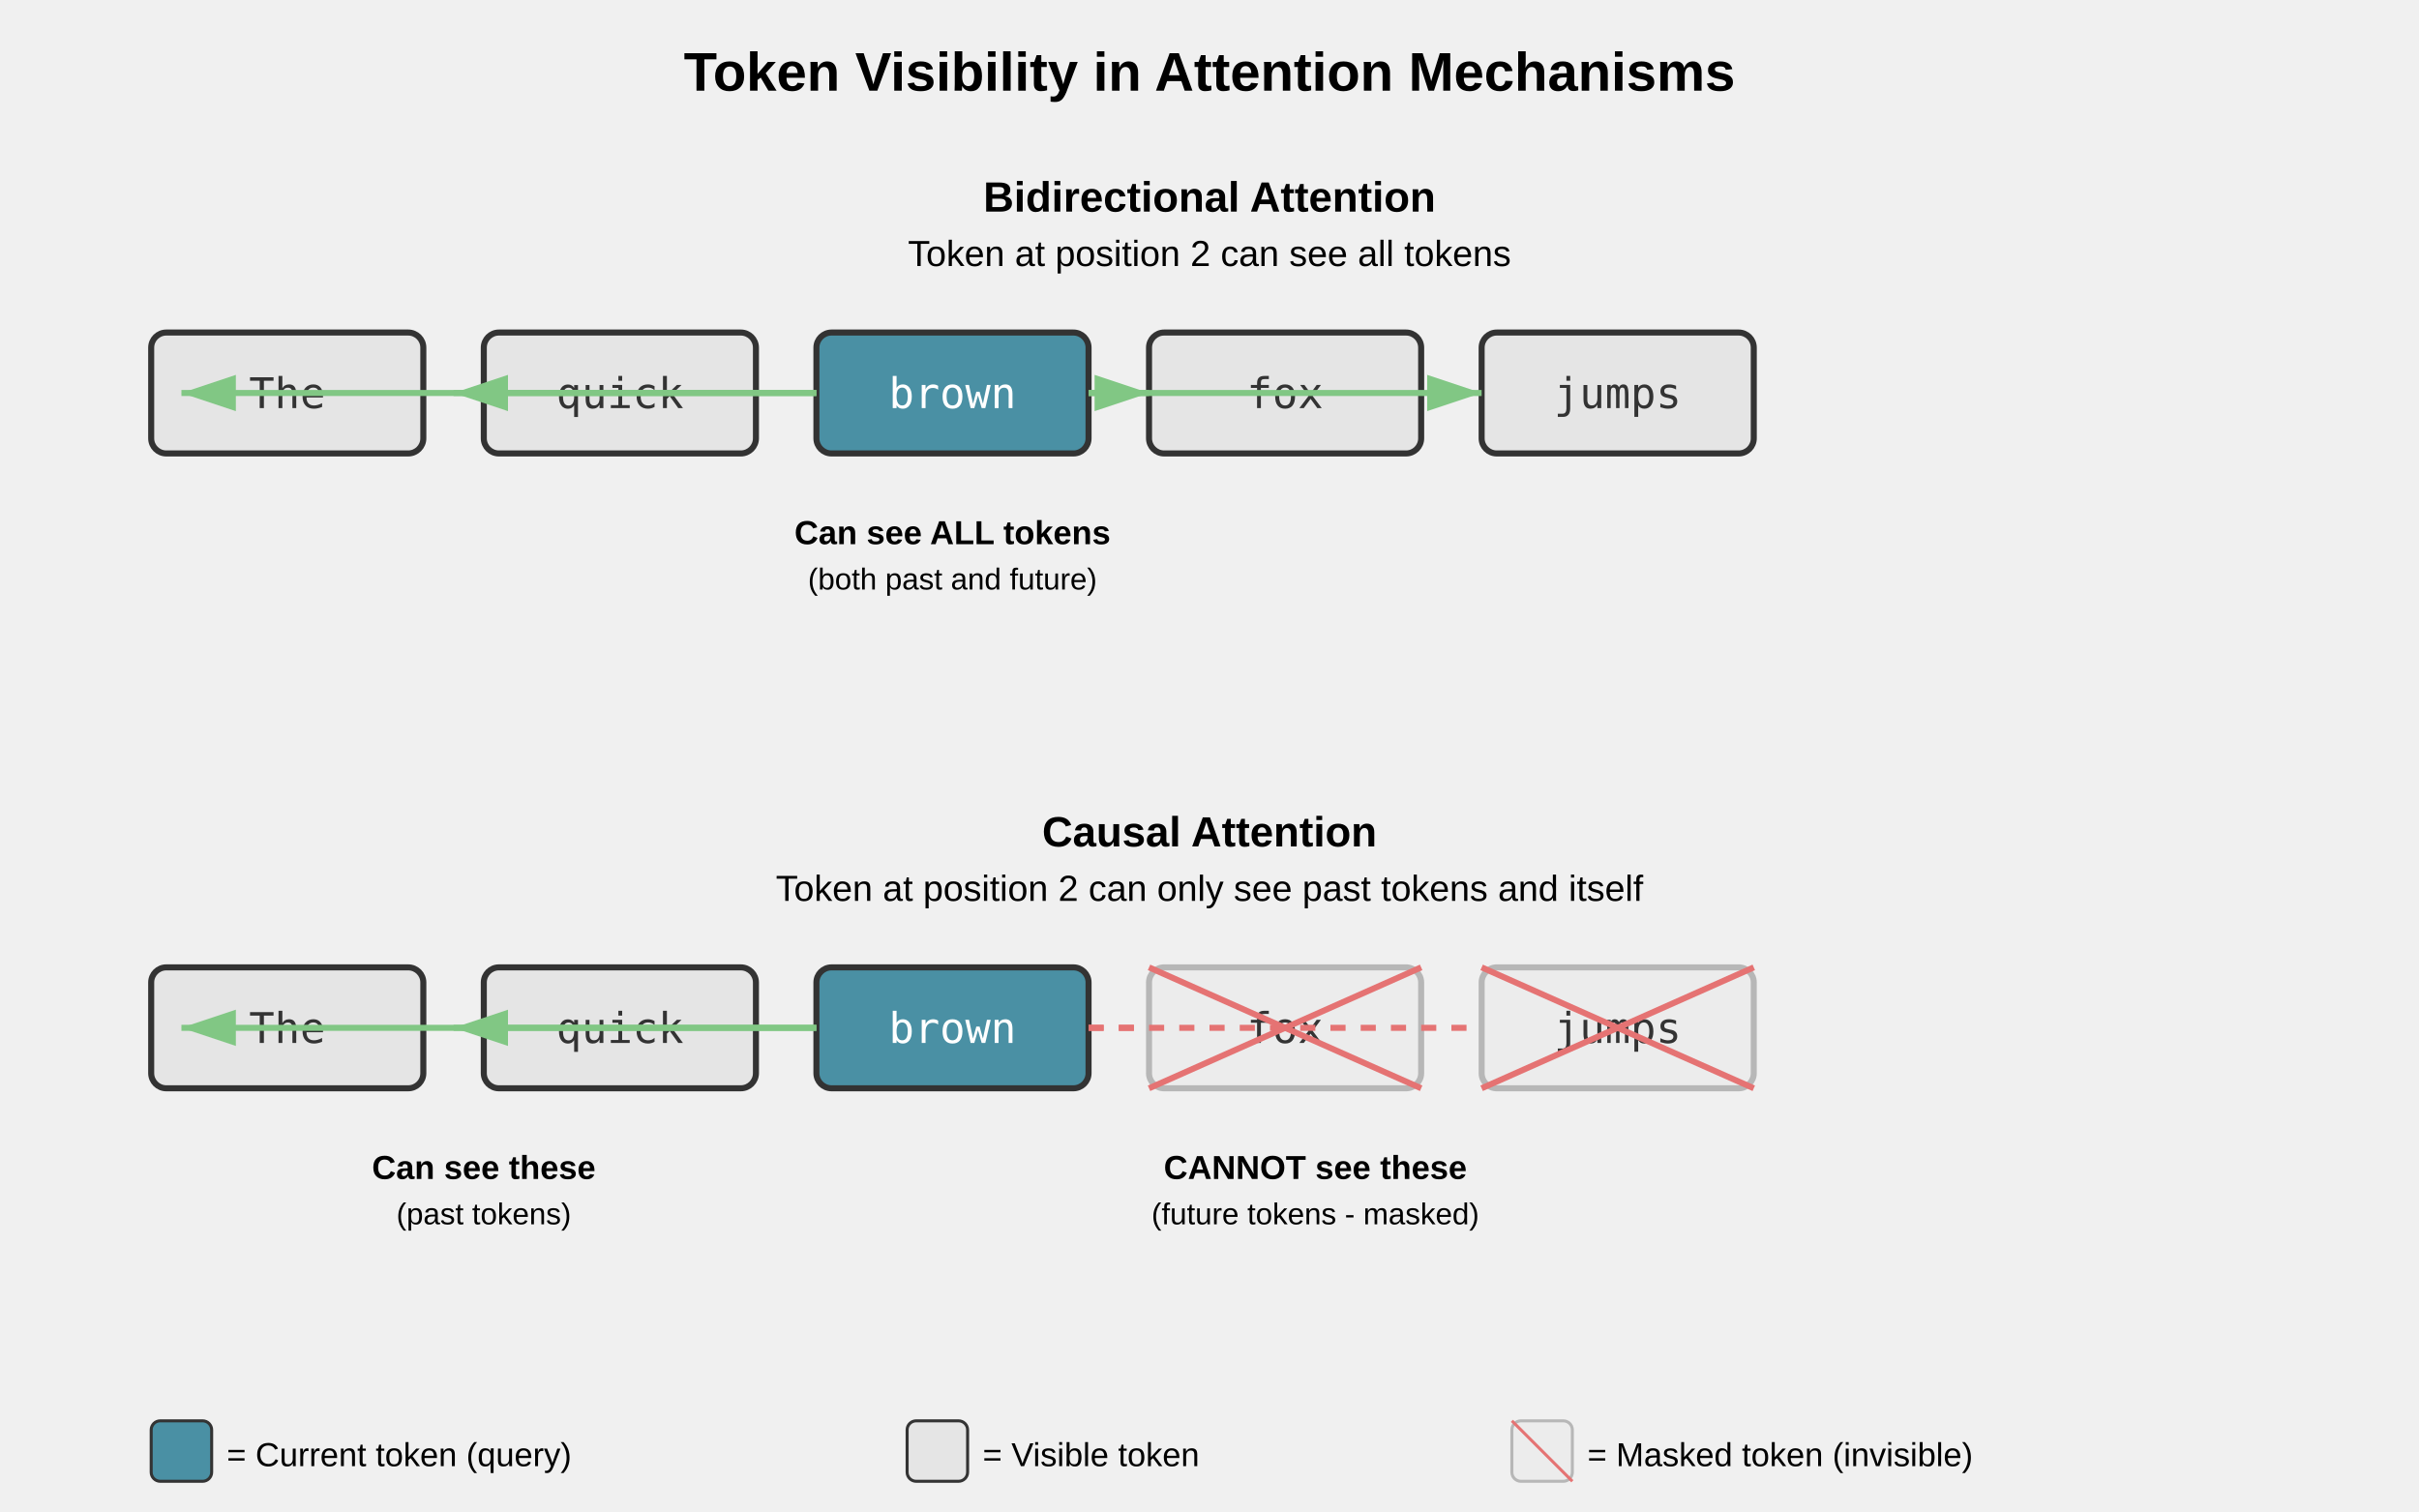
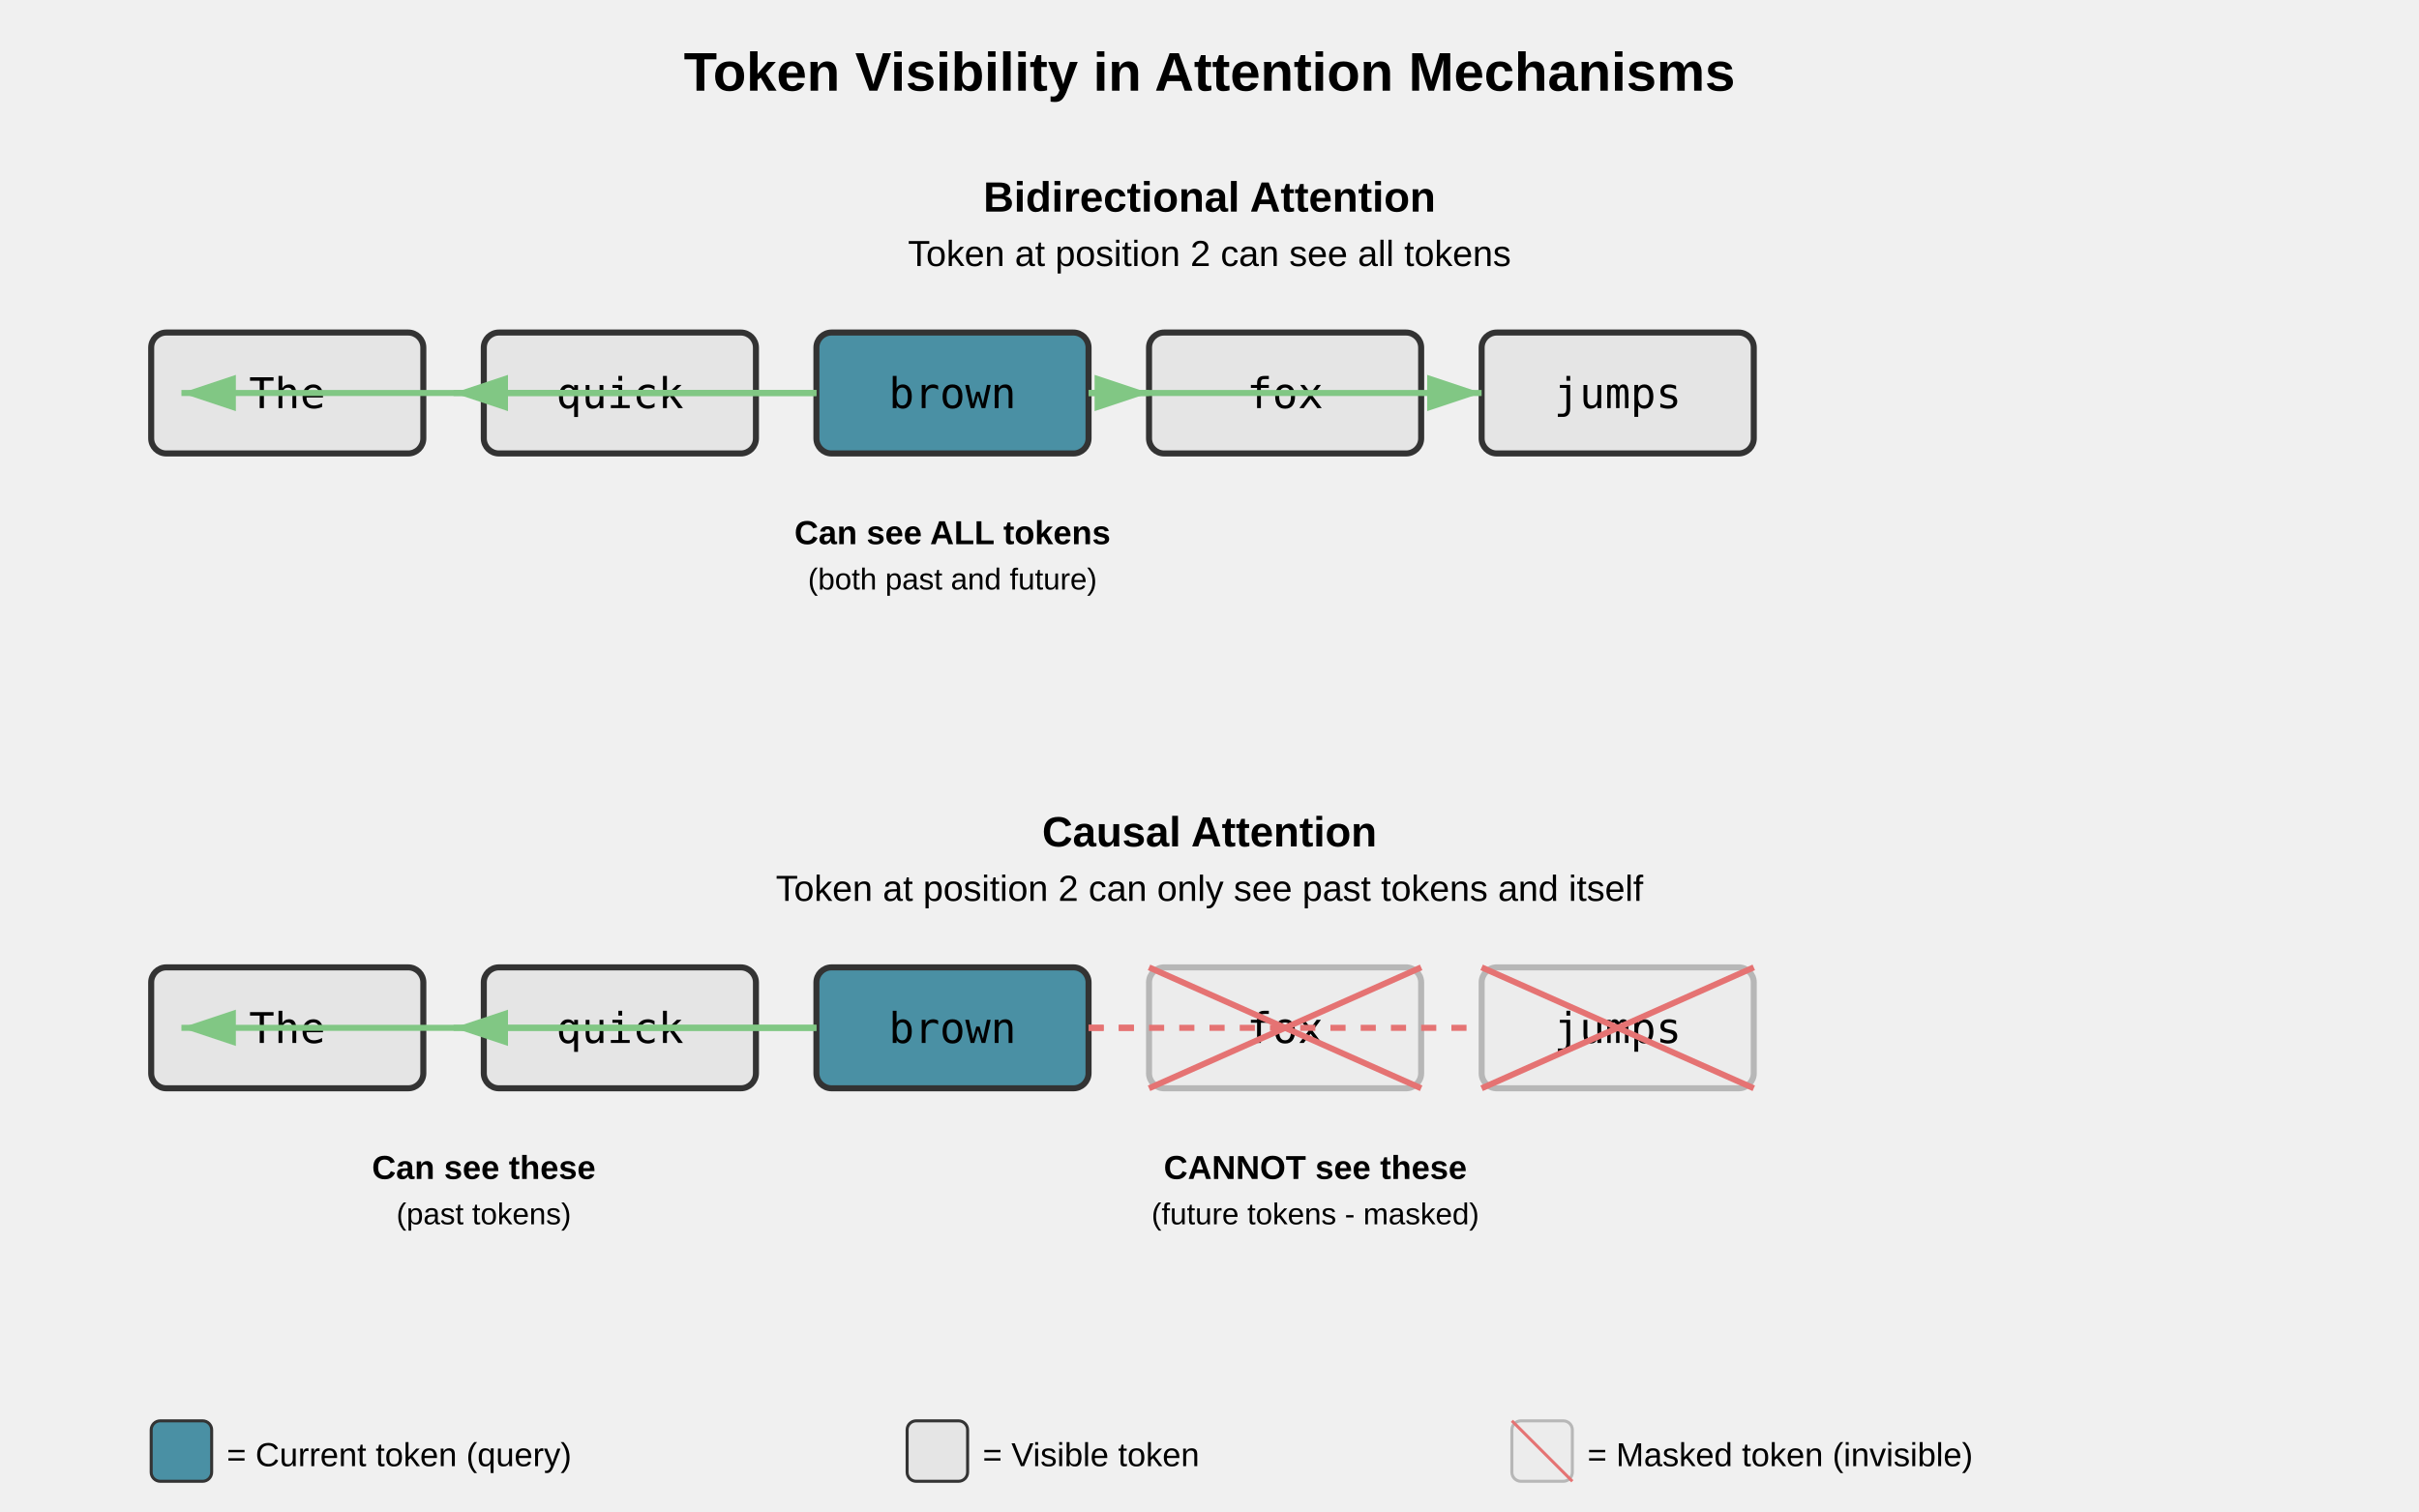
<svg xmlns="http://www.w3.org/2000/svg" viewBox="0 0 800 500">
  <style>
    /* Light mode (default) */
    text { fill: #000000; }
    .axis-text { fill: #000000; }
    .label-text { fill: #666666; }
    line[stroke="#333"] { stroke: #333333; }

    /* Dark mode */
    @media (prefers-color-scheme: dark) {
      text { fill: #ffffff; }
      .axis-text { fill: #ffffff; }
      .label-text { fill: #cccccc; }
      line[stroke="#333"] { stroke: #cccccc; }

      /* Override dark inline text colors */
      text[fill="#000"],
      text[fill="#000000"],
      text[fill="#333"],
      text[fill="#666"] {
        fill: #ffffff;
      }

      /* Keep white text white in dark mode (for colored backgrounds) */
      text[fill="#fff"],
      text[fill="#ffffff"],
      text[fill="white"] {
        fill: #ffffff;
      }

      /* Keep colored text readable in dark mode */
      text[fill="#E57373"] { fill: #ef5350; }
      text[fill="#81C784"] { fill: #66bb6a; }
      text[fill="#FFB74D"] { fill: #ffa726; }
      text[fill="#4A90A4"] { fill: #4fc3f7; }

      /* Darken colored backgrounds for white text visibility */
      rect[fill="#4A90A4"] { fill: #2d5f6f; }
      rect[fill="#E5E5E5"] { fill: #3d3d3d; }
    }
  </style>
  <text x="400" y="30" font-family="Arial, sans-serif" font-size="18" font-weight="bold" text-anchor="middle" fill="#333">Token Visibility in Attention Mechanisms</text>
  <g id="bidirectional-visibility">
    <text x="400" y="70" font-family="Arial, sans-serif" font-size="14" font-weight="bold" text-anchor="middle" fill="#333">Bidirectional Attention</text>
    <text x="400" y="88" font-family="Arial, sans-serif" font-size="12" text-anchor="middle" fill="#666">Token at position 2 can see all tokens</text>
    <g transform="translate(50, 110)">
      <g id="token0">
        <rect x="0" y="0" width="90" height="40" rx="5" fill="#E5E5E5" stroke="#333" stroke-width="2" />
-         <text x="45" y="25" font-family="monospace" font-size="14" text-anchor="middle" style="fill: #333 !important">The</text>
+         <text x="45" y="25" font-family="monospace" font-size="14" text-anchor="middle">The</text>
      </g>
      <g id="token1" transform="translate(110, 0)">
        <rect x="0" y="0" width="90" height="40" rx="5" fill="#E5E5E5" stroke="#333" stroke-width="2" />
-         <text x="45" y="25" font-family="monospace" font-size="14" text-anchor="middle" style="fill: #333 !important">quick</text>
+         <text x="45" y="25" font-family="monospace" font-size="14" text-anchor="middle">quick</text>
      </g>
      <g id="token2" transform="translate(220, 0)">
        <rect x="0" y="0" width="90" height="40" rx="5" fill="#4A90A4" stroke="#333" stroke-width="2" />
-         <text x="45" y="25" font-family="monospace" font-size="14" text-anchor="middle" style="fill: #fff !important">brown</text>
+         <text x="45" y="25" font-family="monospace" font-size="14" text-anchor="middle">brown</text>
      </g>
      <g id="token3" transform="translate(330, 0)">
        <rect x="0" y="0" width="90" height="40" rx="5" fill="#E5E5E5" stroke="#333" stroke-width="2" />
-         <text x="45" y="25" font-family="monospace" font-size="14" text-anchor="middle" style="fill: #333 !important">fox</text>
+         <text x="45" y="25" font-family="monospace" font-size="14" text-anchor="middle">fox</text>
      </g>
      <g id="token4" transform="translate(440, 0)">
        <rect x="0" y="0" width="90" height="40" rx="5" fill="#E5E5E5" stroke="#333" stroke-width="2" />
-         <text x="45" y="25" font-family="monospace" font-size="14" text-anchor="middle" style="fill: #333 !important">jumps</text>
+         <text x="45" y="25" font-family="monospace" font-size="14" text-anchor="middle">jumps</text>
      </g>
      <path d="M 220 20 L 100 20" stroke="#81C784" stroke-width="2" fill="none" marker-end="url(#arrowgreen)" />
      <path d="M 220 20 L 10 20" stroke="#81C784" stroke-width="2" fill="none" marker-end="url(#arrowgreen)" />
      <path d="M 310 20 L 330 20" stroke="#81C784" stroke-width="2" fill="none" marker-end="url(#arrowgreen)" />
      <path d="M 310 20 L 440 20" stroke="#81C784" stroke-width="2" fill="none" marker-end="url(#arrowgreen)" />
      <text x="265" y="70" font-family="Arial, sans-serif" font-size="11" text-anchor="middle" fill="#81C784" font-weight="bold">Can see ALL tokens</text>
      <text x="265" y="85" font-family="Arial, sans-serif" font-size="10" text-anchor="middle" fill="#666">(both past and future)</text>
    </g>
  </g>
  <g id="causal-visibility" transform="translate(0, 210)">
    <text x="400" y="70" font-family="Arial, sans-serif" font-size="14" font-weight="bold" text-anchor="middle" fill="#333">Causal Attention</text>
    <text x="400" y="88" font-family="Arial, sans-serif" font-size="12" text-anchor="middle" fill="#666">Token at position 2 can only see past tokens and itself</text>
    <g transform="translate(50, 110)">
      <g id="token0-causal">
        <rect x="0" y="0" width="90" height="40" rx="5" fill="#E5E5E5" stroke="#333" stroke-width="2" />
-         <text x="45" y="25" font-family="monospace" font-size="14" text-anchor="middle" style="fill: #333 !important">The</text>
+         <text x="45" y="25" font-family="monospace" font-size="14" text-anchor="middle">The</text>
      </g>
      <g id="token1-causal" transform="translate(110, 0)">
        <rect x="0" y="0" width="90" height="40" rx="5" fill="#E5E5E5" stroke="#333" stroke-width="2" />
-         <text x="45" y="25" font-family="monospace" font-size="14" text-anchor="middle" style="fill: #333 !important">quick</text>
+         <text x="45" y="25" font-family="monospace" font-size="14" text-anchor="middle">quick</text>
      </g>
      <g id="token2-causal" transform="translate(220, 0)">
        <rect x="0" y="0" width="90" height="40" rx="5" fill="#4A90A4" stroke="#333" stroke-width="2" />
-         <text x="45" y="25" font-family="monospace" font-size="14" text-anchor="middle" style="fill: #fff !important">brown</text>
+         <text x="45" y="25" font-family="monospace" font-size="14" text-anchor="middle">brown</text>
      </g>
      <g id="token3-causal" transform="translate(330, 0)">
        <rect x="0" y="0" width="90" height="40" rx="5" fill="#E5E5E5" stroke="#333" stroke-width="2" opacity="0.3" />
-         <text x="45" y="25" font-family="monospace" font-size="14" text-anchor="middle" style="fill: #333 !important">fox</text>
+         <text x="45" y="25" font-family="monospace" font-size="14" text-anchor="middle">fox</text>
        <line x1="0" y1="0" x2="90" y2="40" stroke="#E57373" stroke-width="2" />
        <line x1="0" y1="40" x2="90" y2="0" stroke="#E57373" stroke-width="2" />
      </g>
      <g id="token4-causal" transform="translate(440, 0)">
        <rect x="0" y="0" width="90" height="40" rx="5" fill="#E5E5E5" stroke="#333" stroke-width="2" opacity="0.3" />
-         <text x="45" y="25" font-family="monospace" font-size="14" text-anchor="middle" style="fill: #333 !important">jumps</text>
+         <text x="45" y="25" font-family="monospace" font-size="14" text-anchor="middle">jumps</text>
        <line x1="0" y1="0" x2="90" y2="40" stroke="#E57373" stroke-width="2" />
        <line x1="0" y1="40" x2="90" y2="0" stroke="#E57373" stroke-width="2" />
      </g>
      <path d="M 220 20 L 100 20" stroke="#81C784" stroke-width="2" fill="none" marker-end="url(#arrowgreen)" />
      <path d="M 220 20 L 10 20" stroke="#81C784" stroke-width="2" fill="none" marker-end="url(#arrowgreen)" />
      <path d="M 310 20 L 330 20" stroke="#E57373" stroke-width="2" fill="none" stroke-dasharray="5,5" />
      <path d="M 310 20 L 440 20" stroke="#E57373" stroke-width="2" fill="none" stroke-dasharray="5,5" />
      <text x="110" y="70" font-family="Arial, sans-serif" font-size="11" text-anchor="middle" fill="#81C784" font-weight="bold">Can see these</text>
      <text x="110" y="85" font-family="Arial, sans-serif" font-size="10" text-anchor="middle" fill="#666">(past tokens)</text>
      <text x="385" y="70" font-family="Arial, sans-serif" font-size="11" text-anchor="middle" fill="#E57373" font-weight="bold">CANNOT see these</text>
      <text x="385" y="85" font-family="Arial, sans-serif" font-size="10" text-anchor="middle" fill="#666">(future tokens - masked)</text>
    </g>
  </g>
  <defs>
    <marker id="arrowgreen" markerWidth="10" markerHeight="10" refX="9" refY="3" orient="auto" markerUnits="strokeWidth">
      <path d="M0,0 L0,6 L9,3 z" fill="#81C784" />
    </marker>
  </defs>
  <g transform="translate(50, 470)">
    <rect x="0" y="0" width="20" height="20" rx="3" fill="#4A90A4" stroke="#333" stroke-width="1" />
    <text x="25" y="15" font-family="Arial, sans-serif" font-size="11" fill="#333">= Current token (query)</text>
    <rect x="250" y="0" width="20" height="20" rx="3" fill="#E5E5E5" stroke="#333" stroke-width="1" />
    <text x="275" y="15" font-family="Arial, sans-serif" font-size="11" fill="#333">= Visible token</text>
    <rect x="450" y="0" width="20" height="20" rx="3" fill="#E5E5E5" stroke="#333" stroke-width="1" opacity="0.3" />
    <line x1="450" y1="0" x2="470" y2="20" stroke="#E57373" stroke-width="1" />
    <text x="475" y="15" font-family="Arial, sans-serif" font-size="11" fill="#333">= Masked token (invisible)</text>
  </g>
</svg>
